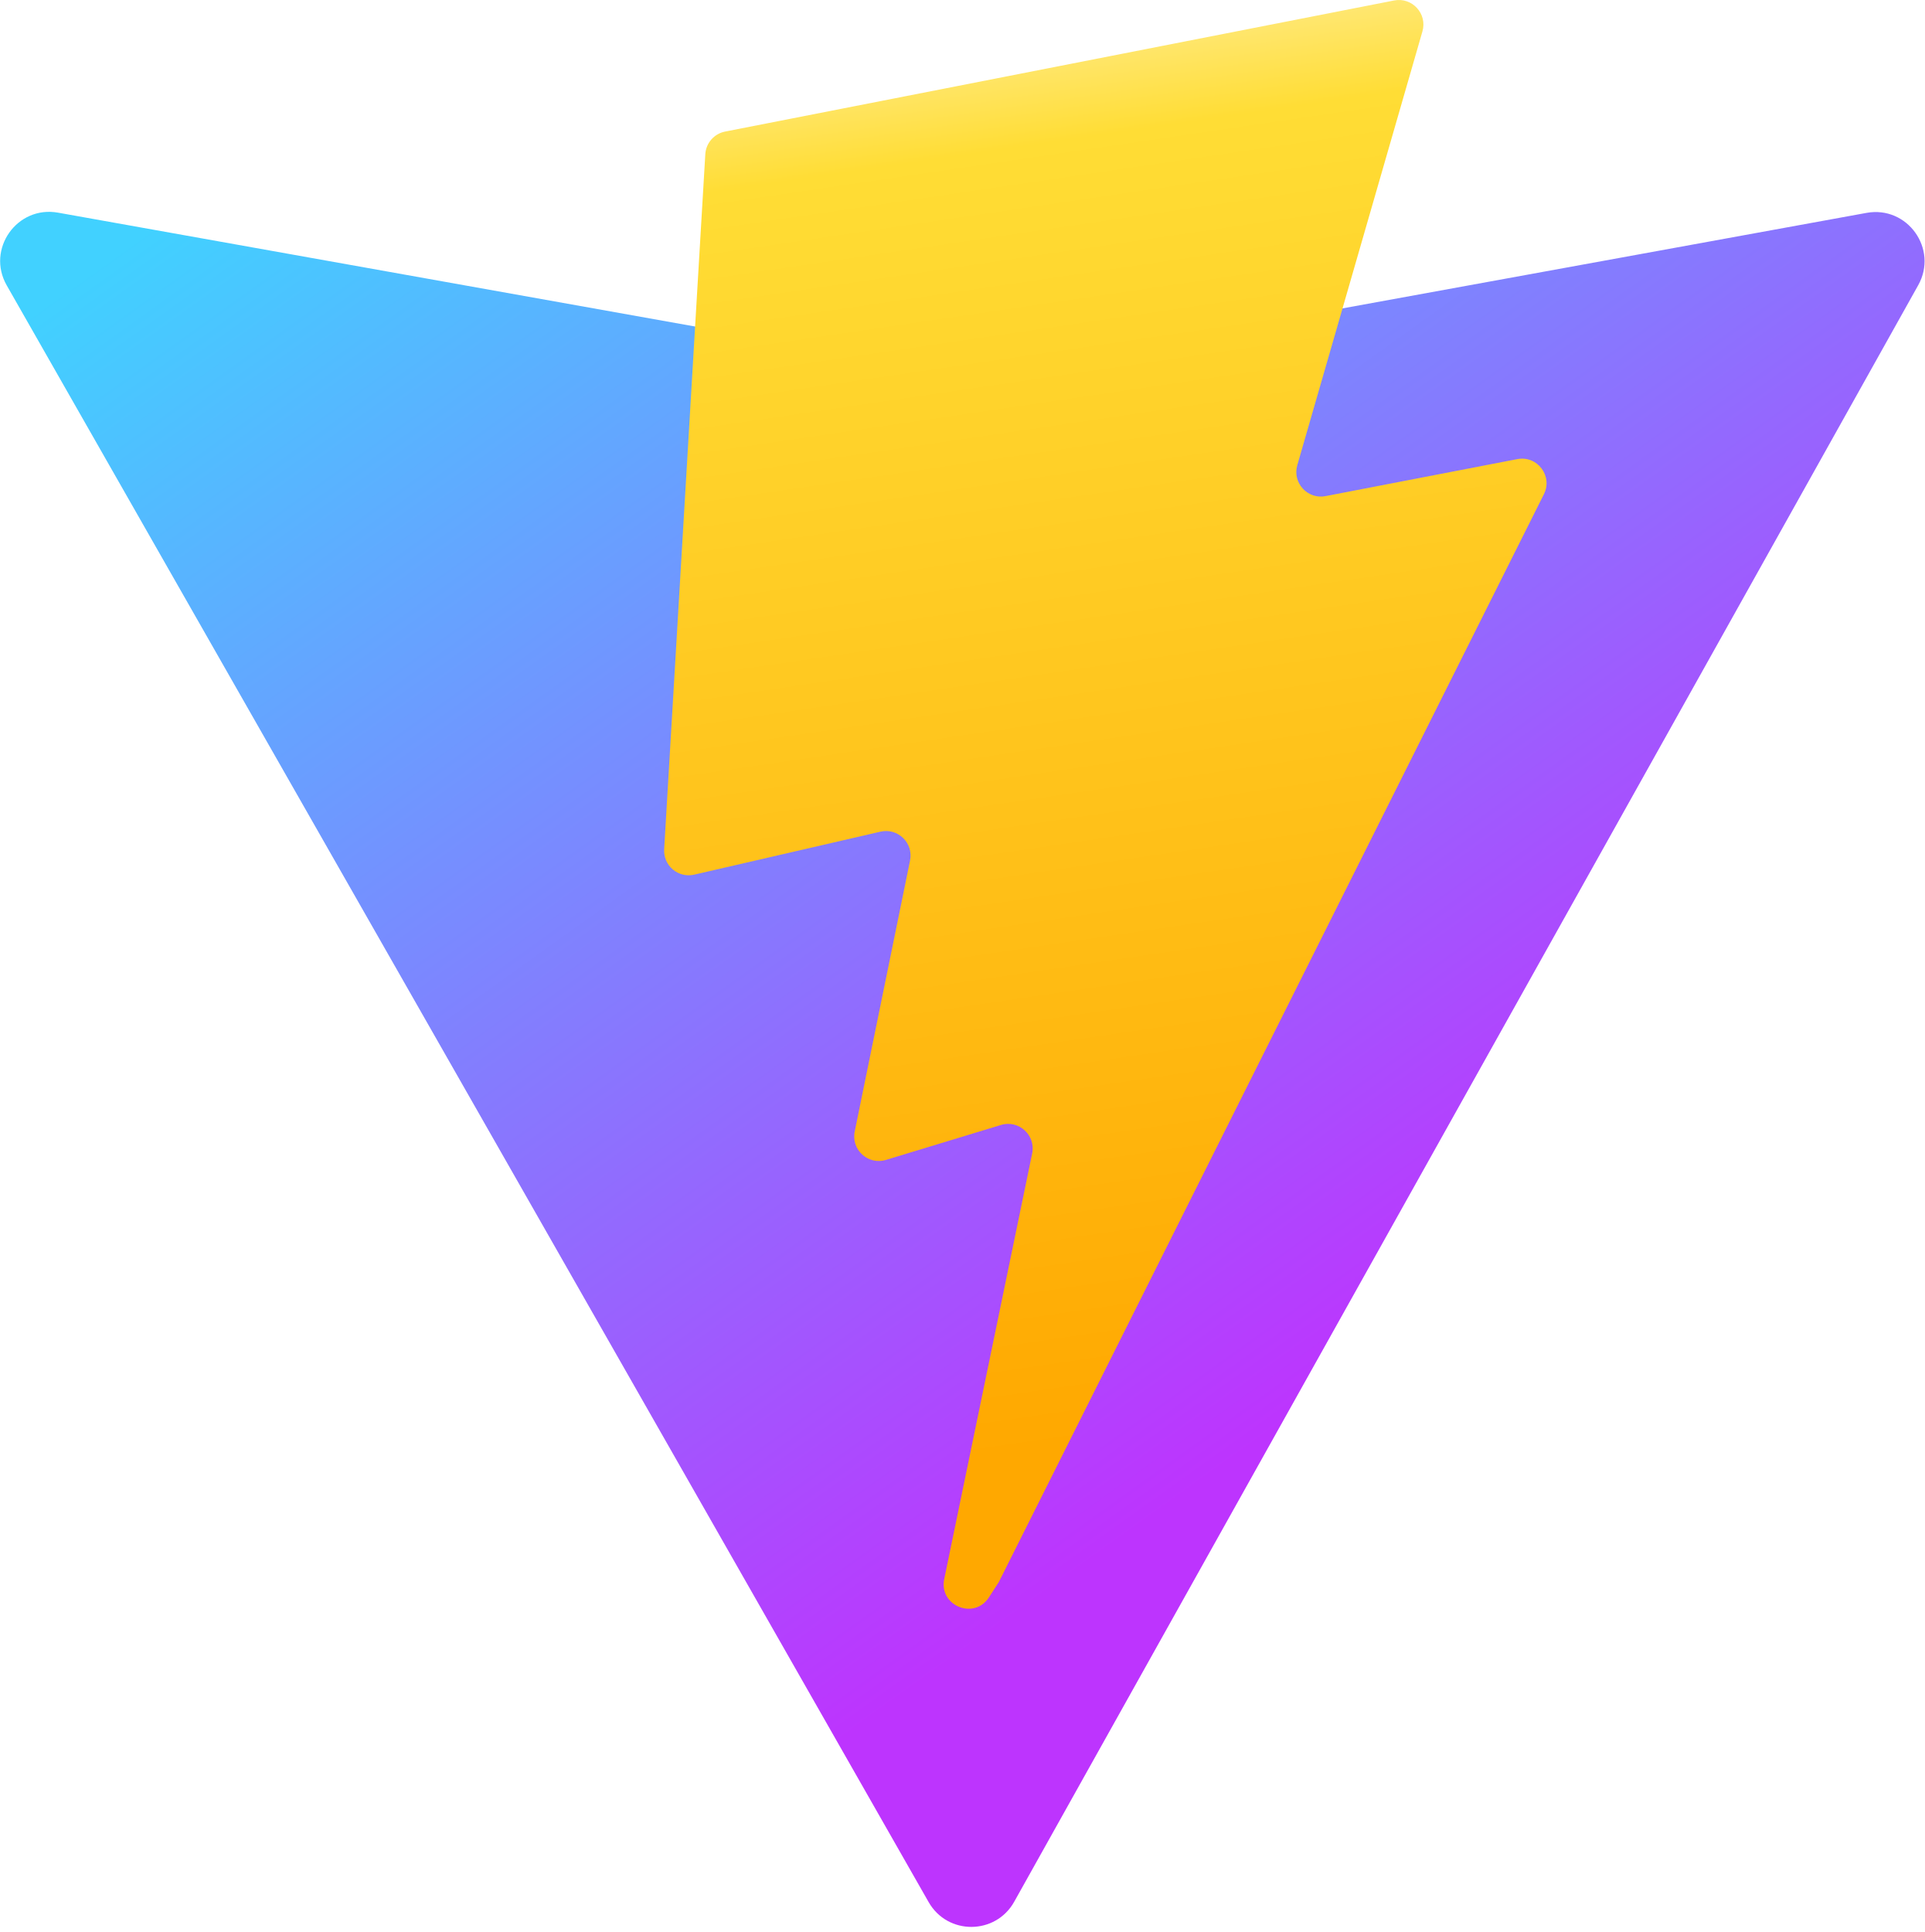
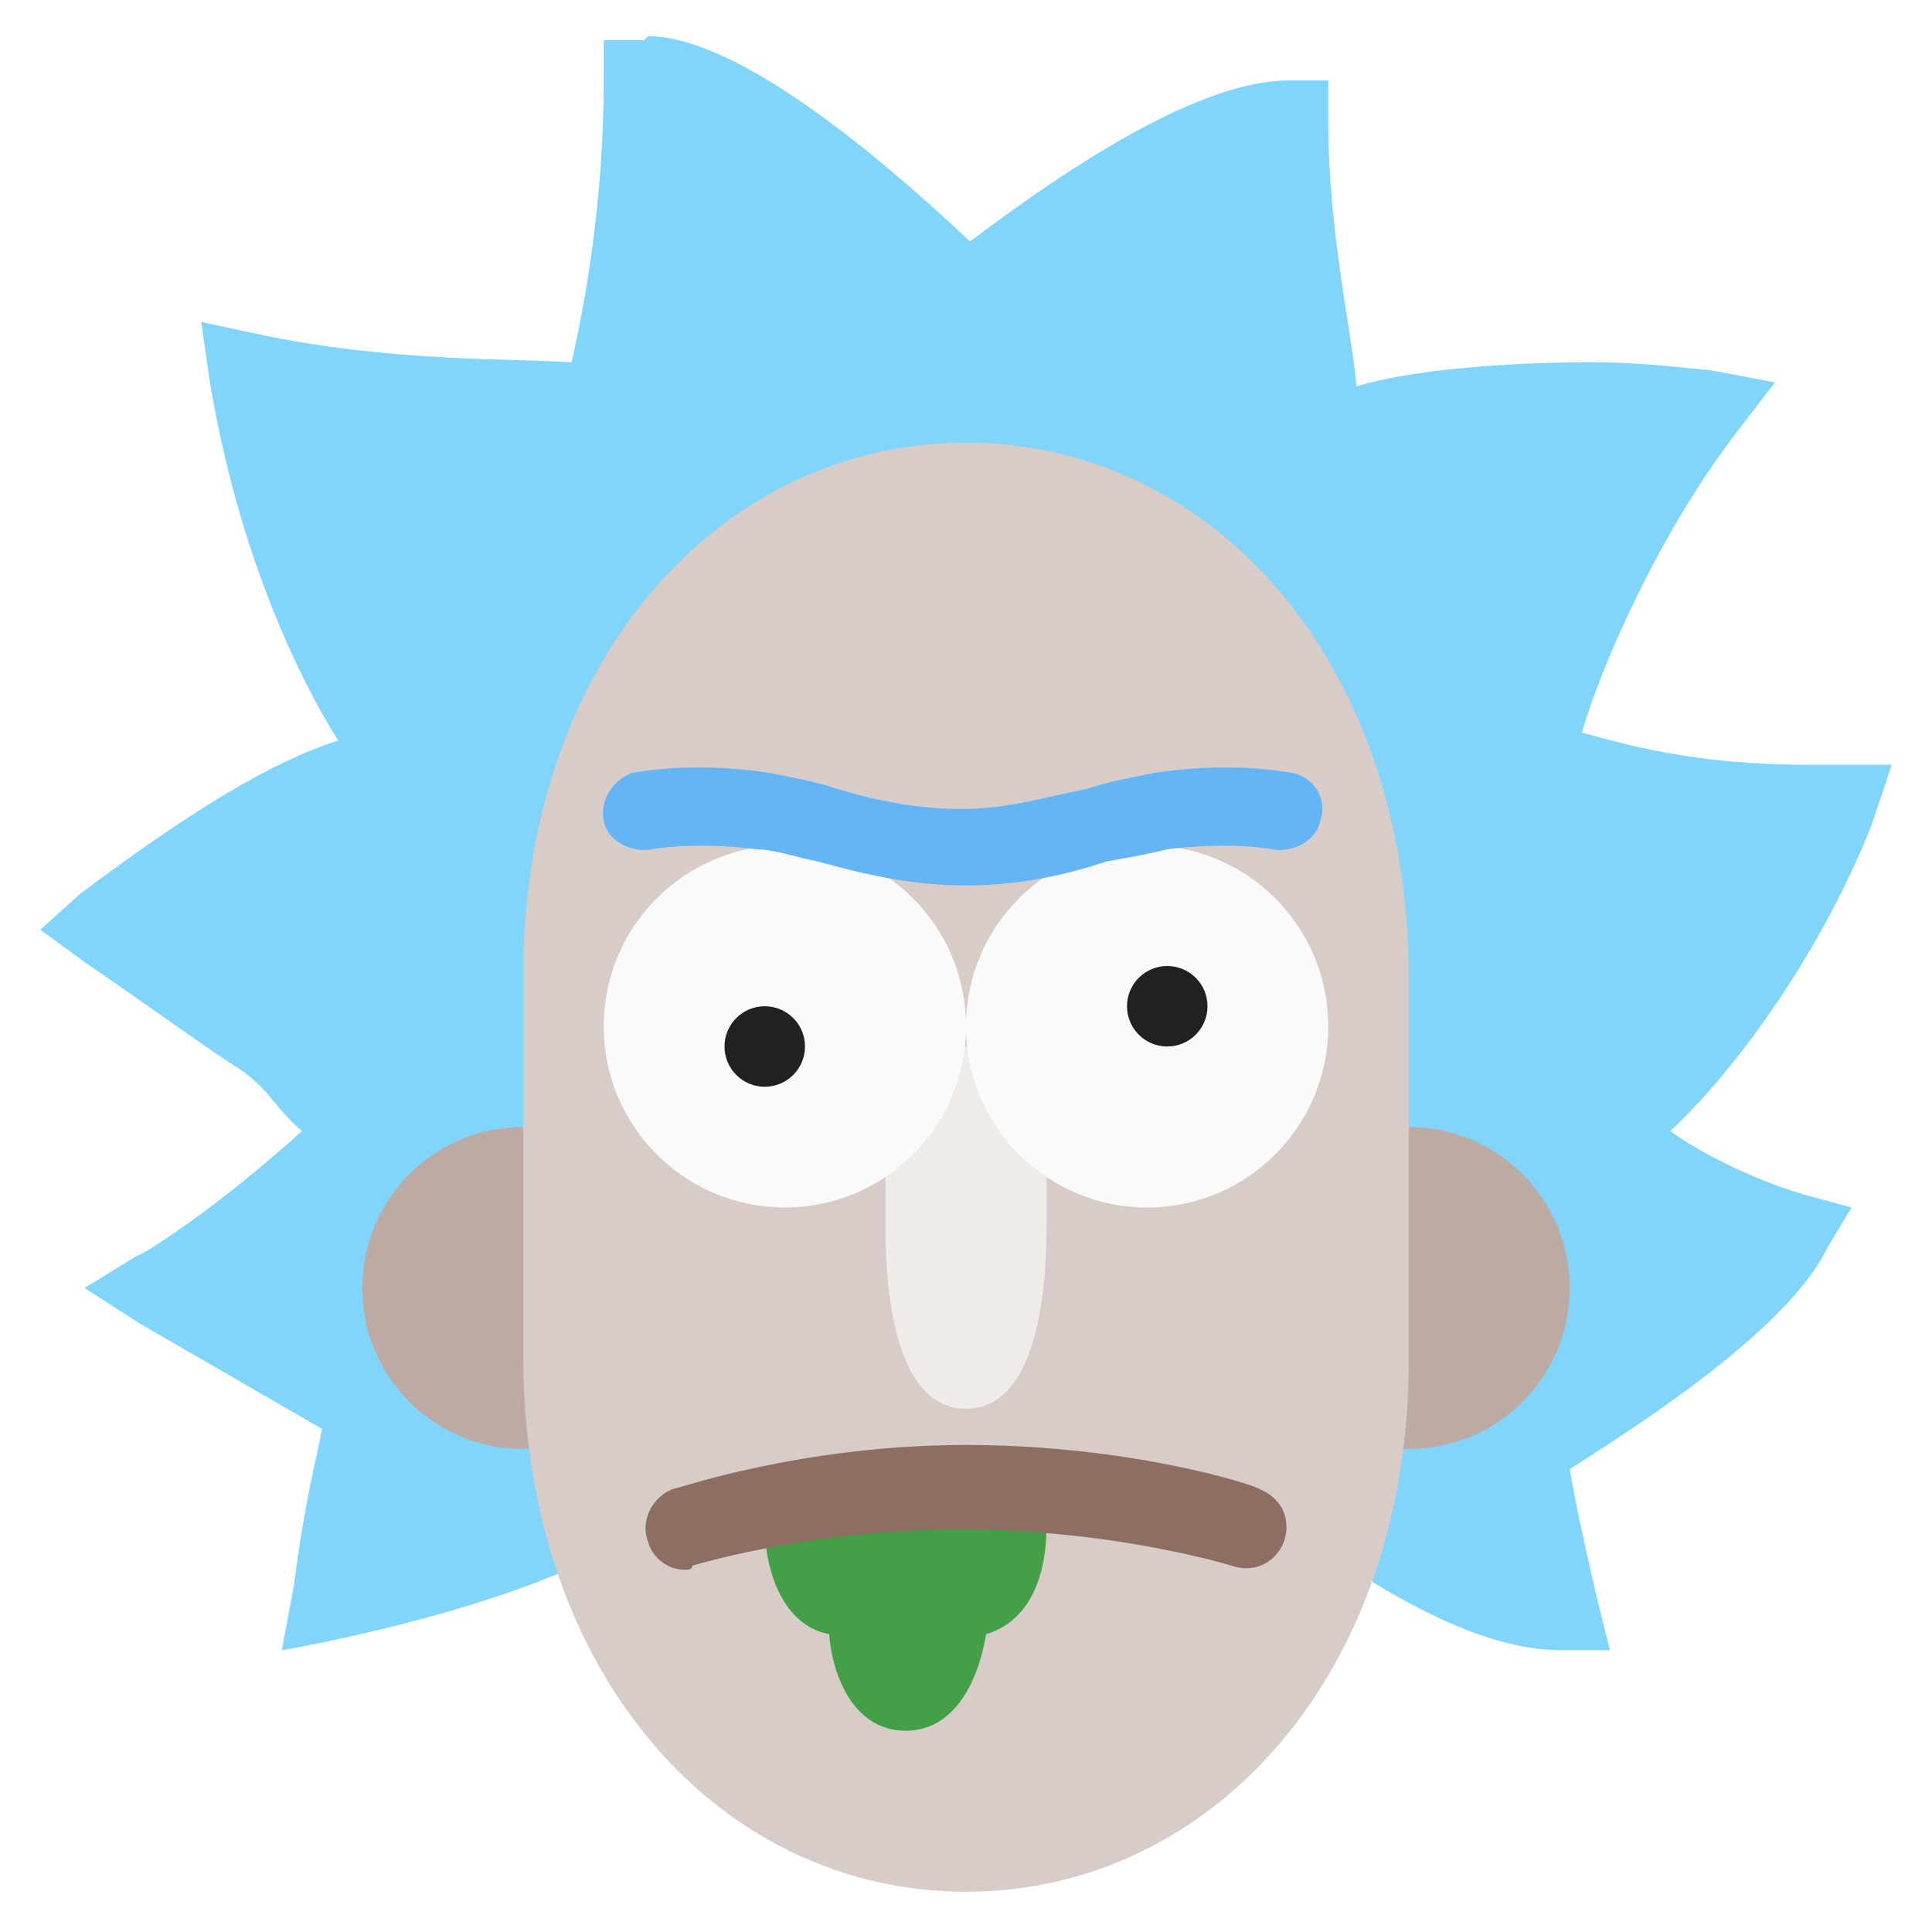
- <svg xmlns="http://www.w3.org/2000/svg" aria-hidden="true" role="img" class="iconify iconify--logos" width="31.88" height="32" preserveAspectRatio="xMidYMid meet" viewBox="0 0 256 257">
-   <defs>
-     <linearGradient id="IconifyId1813088fe1fbc01fb466" x1="-.828%" x2="57.636%" y1="7.652%" y2="78.411%">
-       <stop offset="0%" stop-color="#41D1FF" />
-       <stop offset="100%" stop-color="#BD34FE" />
-     </linearGradient>
-     <linearGradient id="IconifyId1813088fe1fbc01fb467" x1="43.376%" x2="50.316%" y1="2.242%" y2="89.03%">
-       <stop offset="0%" stop-color="#FFEA83" />
-       <stop offset="8.333%" stop-color="#FFDD35" />
-       <stop offset="100%" stop-color="#FFA800" />
-     </linearGradient>
-   </defs>
-   <path fill="url(#IconifyId1813088fe1fbc01fb466)" d="M255.153 37.938L134.897 252.976c-2.483 4.44-8.862 4.466-11.382.048L.875 37.958c-2.746-4.814 1.371-10.646 6.827-9.67l120.385 21.517a6.537 6.537 0 0 0 2.322-.004l117.867-21.483c5.438-.991 9.574 4.796 6.877 9.62Z" />
-   <path fill="url(#IconifyId1813088fe1fbc01fb467)" d="M185.432.063L96.44 17.501a3.268 3.268 0 0 0-2.634 3.014l-5.474 92.456a3.268 3.268 0 0 0 3.997 3.378l24.777-5.718c2.318-.535 4.413 1.507 3.936 3.838l-7.361 36.047c-.495 2.426 1.782 4.5 4.151 3.78l15.304-4.649c2.372-.72 4.652 1.36 4.15 3.788l-11.698 56.621c-.732 3.542 3.979 5.473 5.943 2.437l1.313-2.028l72.516-144.72c1.215-2.423-.88-5.186-3.54-4.672l-25.505 4.922c-2.396.462-4.435-1.77-3.759-4.114l16.646-57.705c.677-2.35-1.37-4.583-3.769-4.113Z" />
+ <svg xmlns="http://www.w3.org/2000/svg" viewBox="0 0 48 48" width="48px" height="48px">
+   <path fill="#81d4fa" d="M47,19l-1.5,0c-0.2,0-0.4,0-0.6,0c-2.8,0-4.5-0.5-5.6-0.8c0.5-1.7,1.9-4.9,3.8-7.4l1-1.3l-1.6-0.3 C41.5,9.1,40.6,9,39.6,9c-2.3,0-4.6,0.2-5.9,0.6C33.6,8.3,33,5.8,33,3V2h-1c-2.5,0-6.3,2.8-7.9,4c-1.7-1.6-5.6-5.1-8-5.1L16,1l-1,0 v1c0,3.1-0.5,5.7-0.8,7c-1.5-0.1-4.5,0-7.8-0.7L5,8l0.2,1.4c0.7,4.3,2.2,7.4,3.2,9c-1.6,0.5-3.6,1.7-6.4,3.8L1,23.1l1.1,0.8 c1.6,1.1,2.7,1.9,3.6,2.5c1,0.6,1,1,1.8,1.7c-2.2,2-4,3.1-4.1,3.1L2.1,32l1.4,0.9L8,35.5c-0.1,0.6-0.4,1.6-0.7,3.9L7,41c0,0,6-1,9-3 h16c0.9,0.4,4,3,6.8,3H40l-0.3-1.2c-0.4-1.7-0.6-2.7-0.7-3.3c1.4-0.9,5.4-3.4,6.4-5.5L46,30l-1.1-0.3c-1.1-0.3-2.6-1-3.4-1.6 c1.4-1.3,3.6-4.1,5-7.6L47,19z" />
+   <path fill="#bcaaa4" d="M35 28A4 4 0 1 0 35 36 4 4 0 1 0 35 28zM13 28A4 4 0 1 0 13 36 4 4 0 1 0 13 28z" />
+   <path fill="#d7ccc8" d="M24,11c-6.1,0-11,5.4-11,13.2v9.5C13,41.6,17.9,47,24,47s11-5.4,11-13.2v-9.5C35,16.4,30.1,11,24,11z" />
+   <path fill="#43a047" d="M25.1,37h-5.3H19v0.9c0,1.2,0.5,2.5,1.6,2.7c0.1,1.2,0.7,2.4,1.9,2.4c1.2,0,1.8-1.2,2-2.4 c0.7-0.2,1.5-0.9,1.5-2.7V37H25.1z" />
+   <path fill="#8d6e63" d="M17,39c-0.4,0-0.8-0.3-0.9-0.7c-0.2-0.5,0.1-1.1,0.6-1.3c0.1,0,3.2-1.1,7.3-1.1c4.1,0,7.2,1,7.3,1.1 c0.5,0.2,0.8,0.7,0.6,1.3c-0.2,0.5-0.7,0.8-1.3,0.6c0,0-2.9-0.9-6.7-0.9c-3.8,0-6.7,0.9-6.7,0.9C17.2,39,17.1,39,17,39z" />
+   <path fill="#efebe9" d="M22,26v4.5c0,1.1,0.1,4.5,2,4.5s2-3.4,2-4.5V26H22z" />
+   <path fill="#fafafa" d="M28.5 21A4.5 4.5 0 1 0 28.5 30A4.5 4.5 0 1 0 28.5 21Z" />
+   <path fill="#fafafa" d="M19.5 21A4.5 4.5 0 1 0 19.5 30A4.5 4.5 0 1 0 19.5 21Z" />
+   <g>
+     <path fill="#212121" d="M29 24A1 1 0 1 0 29 26 1 1 0 1 0 29 24zM19 25A1 1 0 1 0 19 27 1 1 0 1 0 19 25z" />
+   </g>
+   <g>
+     <path fill="#64b5f6" d="M24,22c-1.4,0-2.6-0.3-3.7-0.6c-0.5-0.1-1.1-0.3-1.5-0.3c-1.6-0.2-2.6,0-2.6,0 c-0.5,0.1-1.1-0.2-1.2-0.7c-0.1-0.5,0.2-1,0.7-1.2c0.1,0,1.4-0.3,3.4,0c0.5,0.1,1.1,0.2,1.7,0.4c1,0.3,2,0.5,3.1,0.5 s2.1-0.3,3.1-0.5c0.6-0.2,1.2-0.3,1.7-0.4c2-0.3,3.3,0,3.4,0c0.5,0.1,0.9,0.6,0.7,1.2c-0.1,0.5-0.7,0.8-1.2,0.7c0,0-1-0.2-2.6,0 c-0.4,0.1-0.9,0.2-1.5,0.3C26.6,21.7,25.4,22,24,22z" />
+   </g>
</svg>
